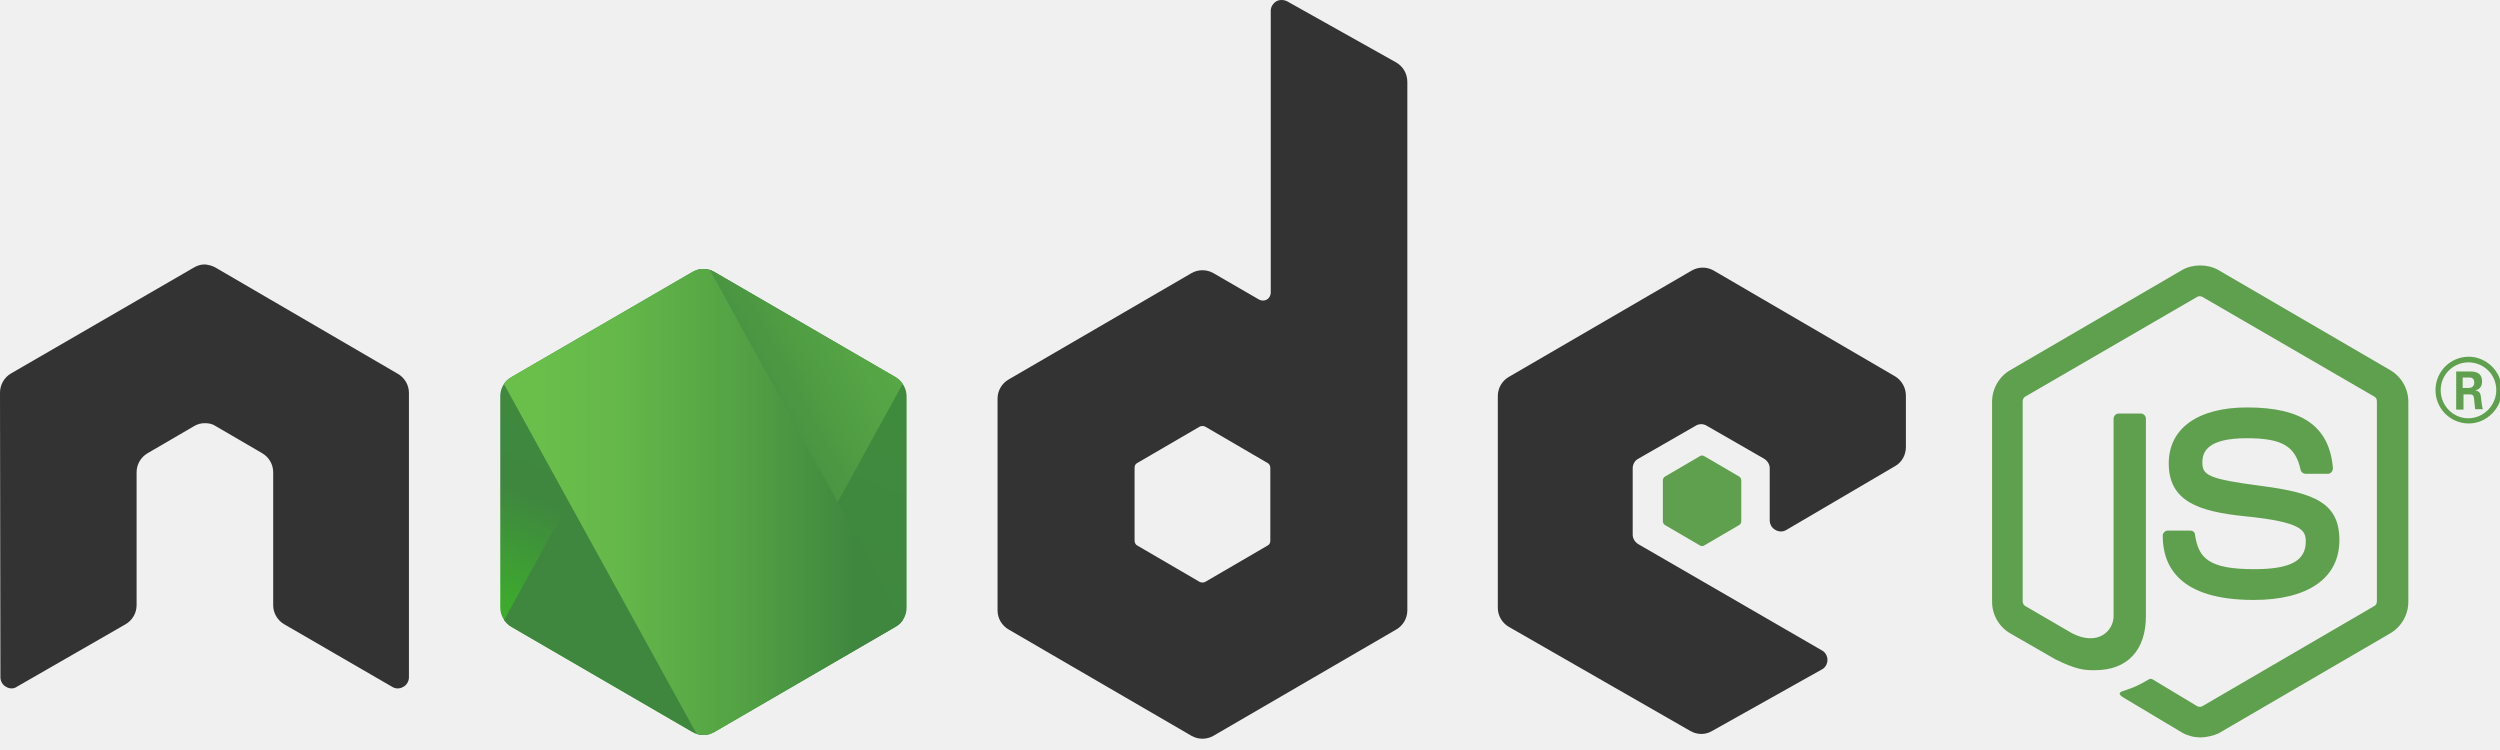
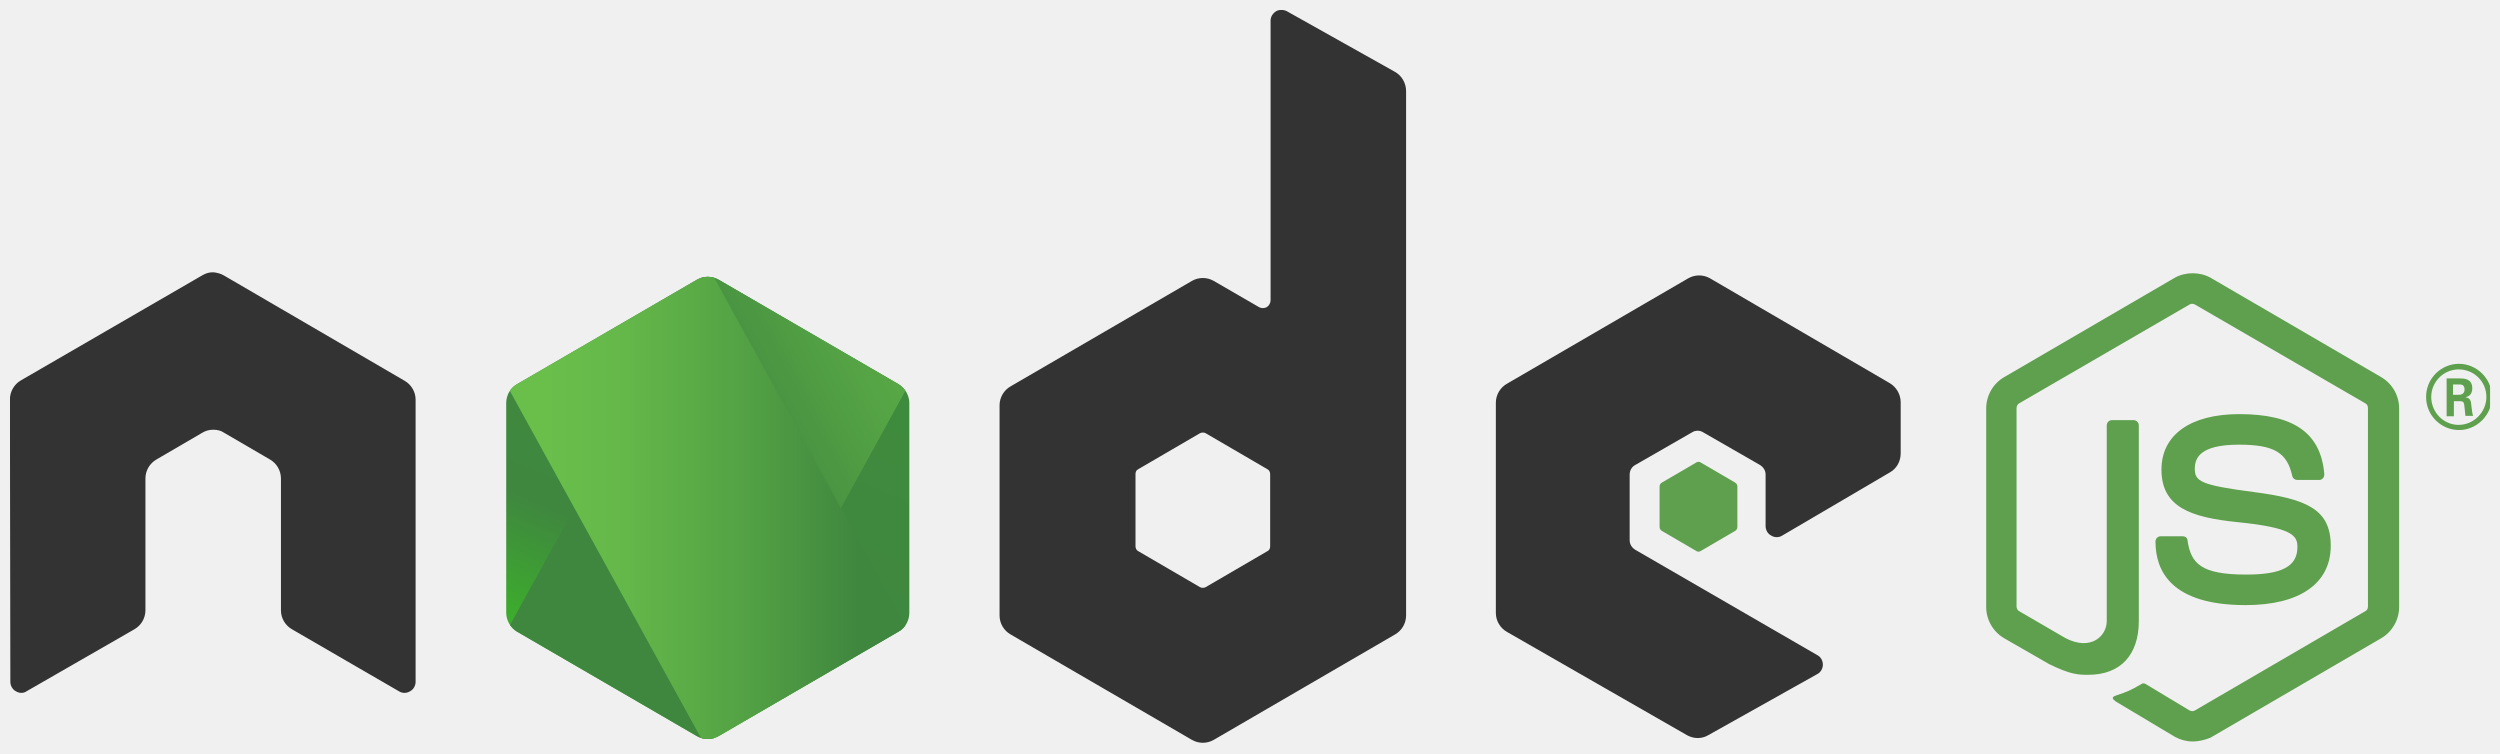
- <svg xmlns="http://www.w3.org/2000/svg" width="267" height="80" viewBox="0 0 267 80" fill="none">
+ <svg xmlns="http://www.w3.org/2000/svg" viewBox="-1.068 -1.068 269.136 81.069" fill="none">
  <mask id="a" maskUnits="userSpaceOnUse" x="0" y="0" width="267" height="80" style="mask-type:luminance">
    <path d="M267 0H0v79.378h267z" fill="#fff" />
  </mask>
  <g mask="url(#a)">
    <path d="M234.983 78.755a4 4 0 0 1-1.933-.51l-6.121-3.658c-.921-.51-.46-.695-.184-.787 1.242-.417 1.472-.51 2.761-1.25.138-.093.322-.047.46.046l4.694 2.825c.184.092.414.092.552 0l18.363-10.698c.183-.092.277-.277.277-.509V42.867c0-.232-.094-.417-.277-.51l-18.363-10.65c-.184-.093-.414-.093-.552 0l-18.362 10.65c-.184.093-.276.324-.276.51v21.347c0 .186.092.417.276.51l5.016 2.917c2.715 1.39 4.418-.232 4.418-1.852v-21.07c0-.278.23-.556.553-.556h2.347c.276 0 .552.232.552.556v21.07c0 3.658-1.979 5.788-5.431 5.788-1.058 0-1.886 0-4.234-1.157l-4.832-2.779a3.91 3.91 0 0 1-1.933-3.38V42.912c0-1.39.737-2.686 1.933-3.38l18.363-10.697c1.15-.649 2.715-.649 3.865 0l18.363 10.696a3.91 3.91 0 0 1 1.932 3.381V64.26c0 1.39-.736 2.686-1.932 3.381l-18.363 10.697c-.552.232-1.242.417-1.932.417" fill="#5FA04E" />
    <path d="M240.69 64.075c-8.055 0-9.712-3.705-9.712-6.854 0-.277.23-.555.552-.555h2.393c.277 0 .507.185.507.463.368 2.454 1.426 3.658 6.305 3.658 3.866 0 5.523-.88 5.523-2.963 0-1.204-.462-2.084-6.49-2.686-5.016-.51-8.146-1.621-8.146-5.65 0-3.75 3.13-5.974 8.376-5.974 5.892 0 8.791 2.038 9.159 6.484a.76.76 0 0 1-.137.416c-.094.093-.231.186-.371.186h-2.439a.54.54 0 0 1-.505-.417c-.553-2.547-1.98-3.38-5.753-3.38-4.234 0-4.74 1.481-4.74 2.593 0 1.342.598 1.76 6.305 2.5 5.66.741 8.33 1.806 8.33 5.788 0 4.076-3.36 6.391-9.157 6.391m26.51-22.413c0 1.945-1.612 3.566-3.546 3.566a3.556 3.556 0 0 1-3.543-3.566 3.556 3.556 0 0 1 3.543-3.565c1.888 0 3.546 1.574 3.546 3.565m-6.536 0c0 1.667 1.335 3.01 2.944 3.01 1.658 0 2.993-1.39 2.993-3.01 0-1.667-1.335-2.963-2.993-2.963a2.975 2.975 0 0 0-2.944 2.963m1.657-1.991h1.381c.46 0 1.381 0 1.381 1.065 0 .74-.462.88-.739.973.554.046.599.416.645.926.046.324.094.88.185 1.065h-.83c0-.186-.137-1.204-.137-1.25-.045-.232-.137-.325-.413-.325h-.691v1.62h-.782zm.736 1.76h.597c.508 0 .599-.37.599-.556 0-.556-.368-.556-.599-.556h-.642v1.112z" fill="#5FA04E" />
    <path fill-rule="evenodd" clip-rule="evenodd" d="M43.674 41.954c0-.834-.46-1.62-1.197-2.038L23.01 28.572c-.322-.185-.69-.278-1.058-.324h-.184c-.368 0-.736.139-1.059.324l-19.512 11.3A2.38 2.38 0 0 0 0 41.953l.046 30.378c0 .416.23.833.598 1.018.368.232.829.232 1.15 0l11.598-6.668a2.36 2.36 0 0 0 1.197-2.037V50.428c0-.833.46-1.62 1.196-2.037l4.924-2.871a2.2 2.2 0 0 1 1.197-.325c.414 0 .828.093 1.15.325l4.925 2.87a2.36 2.36 0 0 1 1.196 2.038v14.217c0 .833.46 1.62 1.197 2.037l11.505 6.668c.368.232.828.232 1.197 0 .368-.185.598-.602.598-1.018zM137.465.139c-.369-.185-.829-.185-1.151 0-.368.231-.598.602-.598 1.019v30.1a.89.89 0 0 1-.415.74.88.88 0 0 1-.828 0l-4.878-2.825a2.36 2.36 0 0 0-2.347 0L107.735 40.52a2.36 2.36 0 0 0-1.196 2.037V65.2c0 .834.46 1.621 1.196 2.038l19.513 11.345a2.36 2.36 0 0 0 2.347 0l19.513-11.345a2.36 2.36 0 0 0 1.196-2.038V8.752c0-.88-.46-1.667-1.196-2.084zm-1.795 57.606c0 .232-.092.417-.276.51l-6.674 3.89a.68.68 0 0 1-.598 0l-6.673-3.89c-.184-.093-.276-.325-.276-.51v-7.78c0-.231.092-.416.276-.509l6.673-3.89a.68.68 0 0 1 .598 0l6.674 3.89c.184.093.276.324.276.51zm66.728-7.965c.737-.417 1.151-1.204 1.151-2.038v-5.51c0-.834-.46-1.62-1.151-2.037l-19.375-11.3a2.36 2.36 0 0 0-2.347 0l-19.512 11.346a2.36 2.36 0 0 0-1.197 2.037v22.645c0 .833.46 1.62 1.197 2.037l19.374 11.114c.737.416 1.611.416 2.301 0l11.736-6.576c.368-.185.598-.602.598-1.019s-.23-.833-.598-1.018L174.97 58.115c-.368-.231-.598-.602-.598-1.018v-7.085c0-.417.23-.834.598-1.02l6.121-3.518a1.12 1.12 0 0 1 1.196 0l6.121 3.519c.368.231.598.602.598 1.019v5.557c0 .416.23.833.599 1.018.368.232.828.232 1.196 0z" fill="#333" />
    <path fill-rule="evenodd" clip-rule="evenodd" d="M181.551 48.716a.42.42 0 0 1 .461 0l3.727 2.176c.138.092.23.231.23.417v4.352a.49.49 0 0 1-.23.417l-3.727 2.177a.42.42 0 0 1-.461 0l-3.727-2.177a.49.49 0 0 1-.23-.417V51.31c0-.185.092-.325.23-.417z" fill="#5FA04E" />
    <g transform="translate(53.428, 28.628)">
      <path fill="url(#b)" d="M22.873.417a2.36 2.36 0 0 0-2.348 0L1.151 11.669C.414 12.086 0 12.873 0 13.707v22.551c0 .834.46 1.621 1.15 2.038l19.375 11.253a2.36 2.36 0 0 0 2.348 0l19.374-11.253c.737-.417 1.15-1.204 1.15-2.038V13.707c0-.834-.46-1.62-1.15-2.038z" />
      <path fill="url(#c)" clip-path="url(#d)" d="m21.699-1.047 21.506 12.995L21.7 51.073.153 38.055z" />
      <path fill="url(#e)" clip-path="url(#d)" d="M21.699-1.047.153 11.948l21.546 39.125 21.506-13.018z" />
    </g>
  </g>
  <defs>
    <linearGradient id="b" x1="30.33" y1="8.56" x2="14.9" y2="44.7" gradientUnits="userSpaceOnUse">
      <stop stop-color="#3F8B3D" />
      <stop offset=".64" stop-color="#3F873F" />
      <stop offset=".93" stop-color="#3DA92E" />
      <stop offset="1" stop-color="#3DAE2B" />
    </linearGradient>
    <linearGradient id="c" x1="18.8" y1="26.8" x2="68" y2=".4" gradientUnits="userSpaceOnUse">
      <stop offset=".14" stop-color="#3F873F" />
      <stop offset=".4" stop-color="#52A044" />
      <stop offset=".71" stop-color="#64B749" />
      <stop offset=".91" stop-color="#6ABF4B" />
    </linearGradient>
    <linearGradient id="e" x1=".25" y1="24.5" x2="44" y2="24.5" gradientUnits="userSpaceOnUse">
      <stop offset=".09" stop-color="#6ABF4B" />
      <stop offset=".29" stop-color="#64B749" />
      <stop offset=".6" stop-color="#52A044" />
      <stop offset=".86" stop-color="#3F873F" />
    </linearGradient>
    <clipPath id="d">
      <path d="M22.873.417a2.36 2.36 0 0 0-2.348 0L1.151 11.669C.414 12.086 0 12.873 0 13.707v22.551c0 .834.46 1.621 1.15 2.038l19.375 11.253a2.36 2.36 0 0 0 2.348 0l19.374-11.253c.737-.417 1.15-1.204 1.15-2.038V13.707c0-.834-.46-1.62-1.15-2.038z" />
    </clipPath>
  </defs>
</svg>
